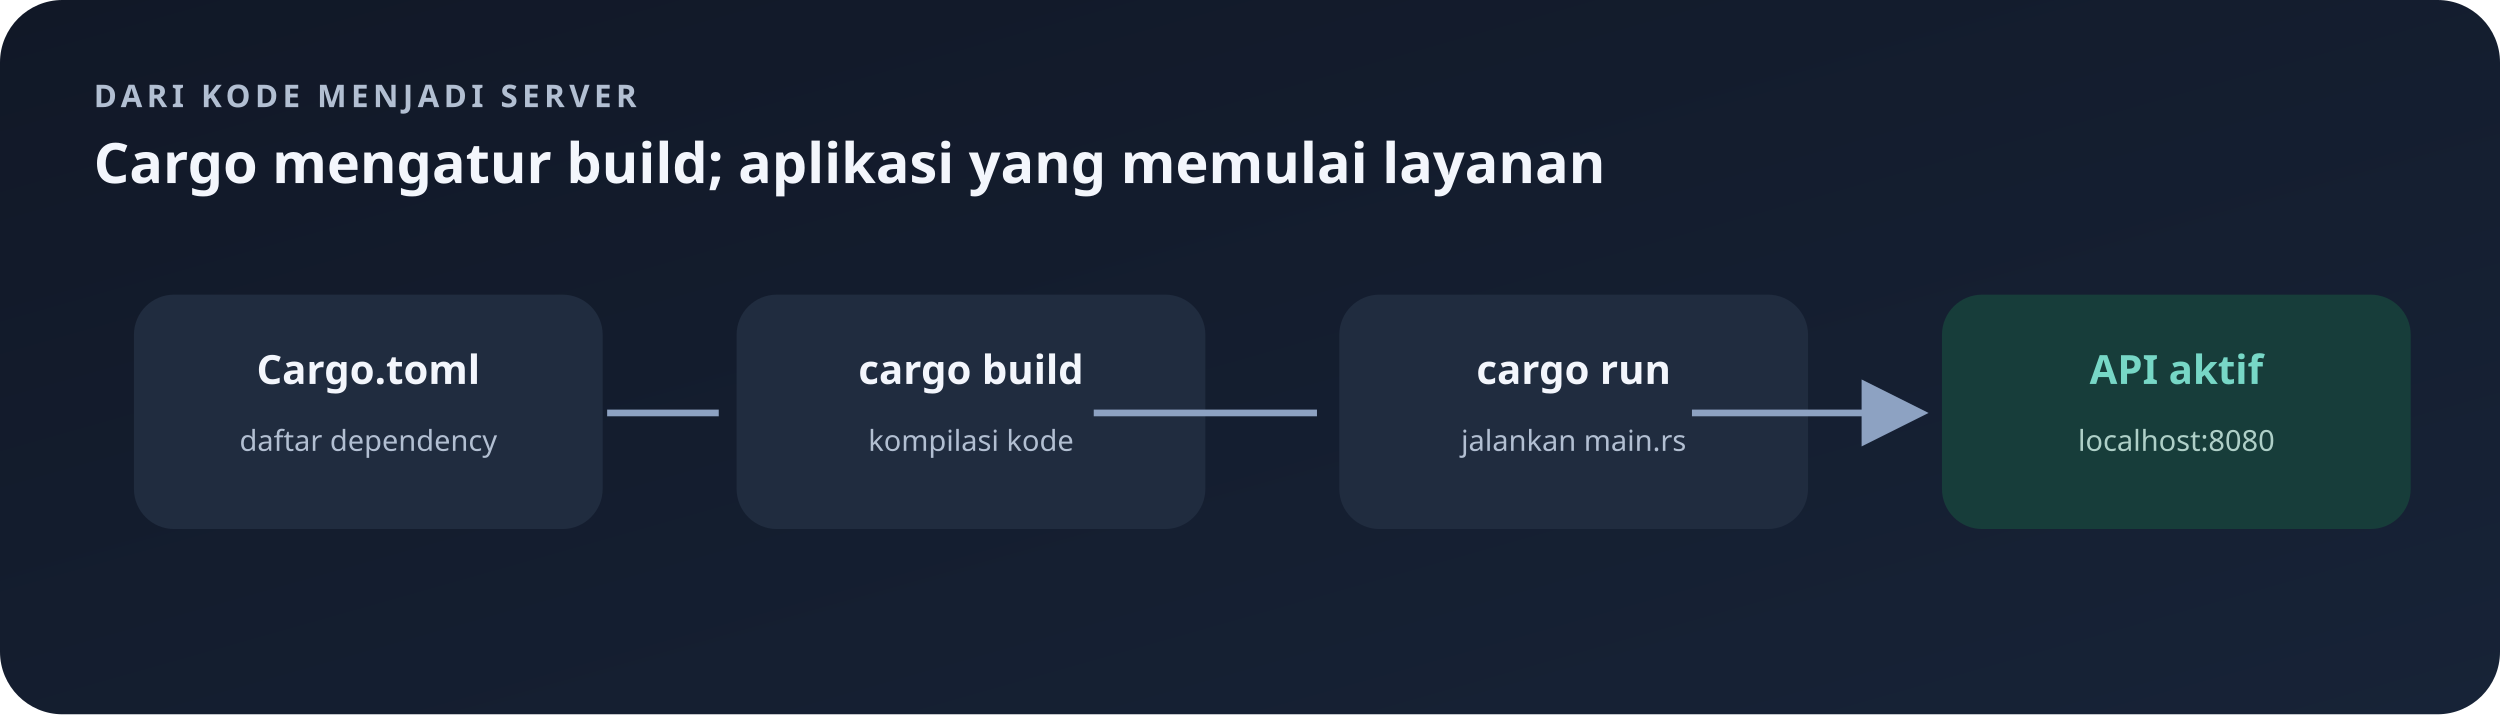
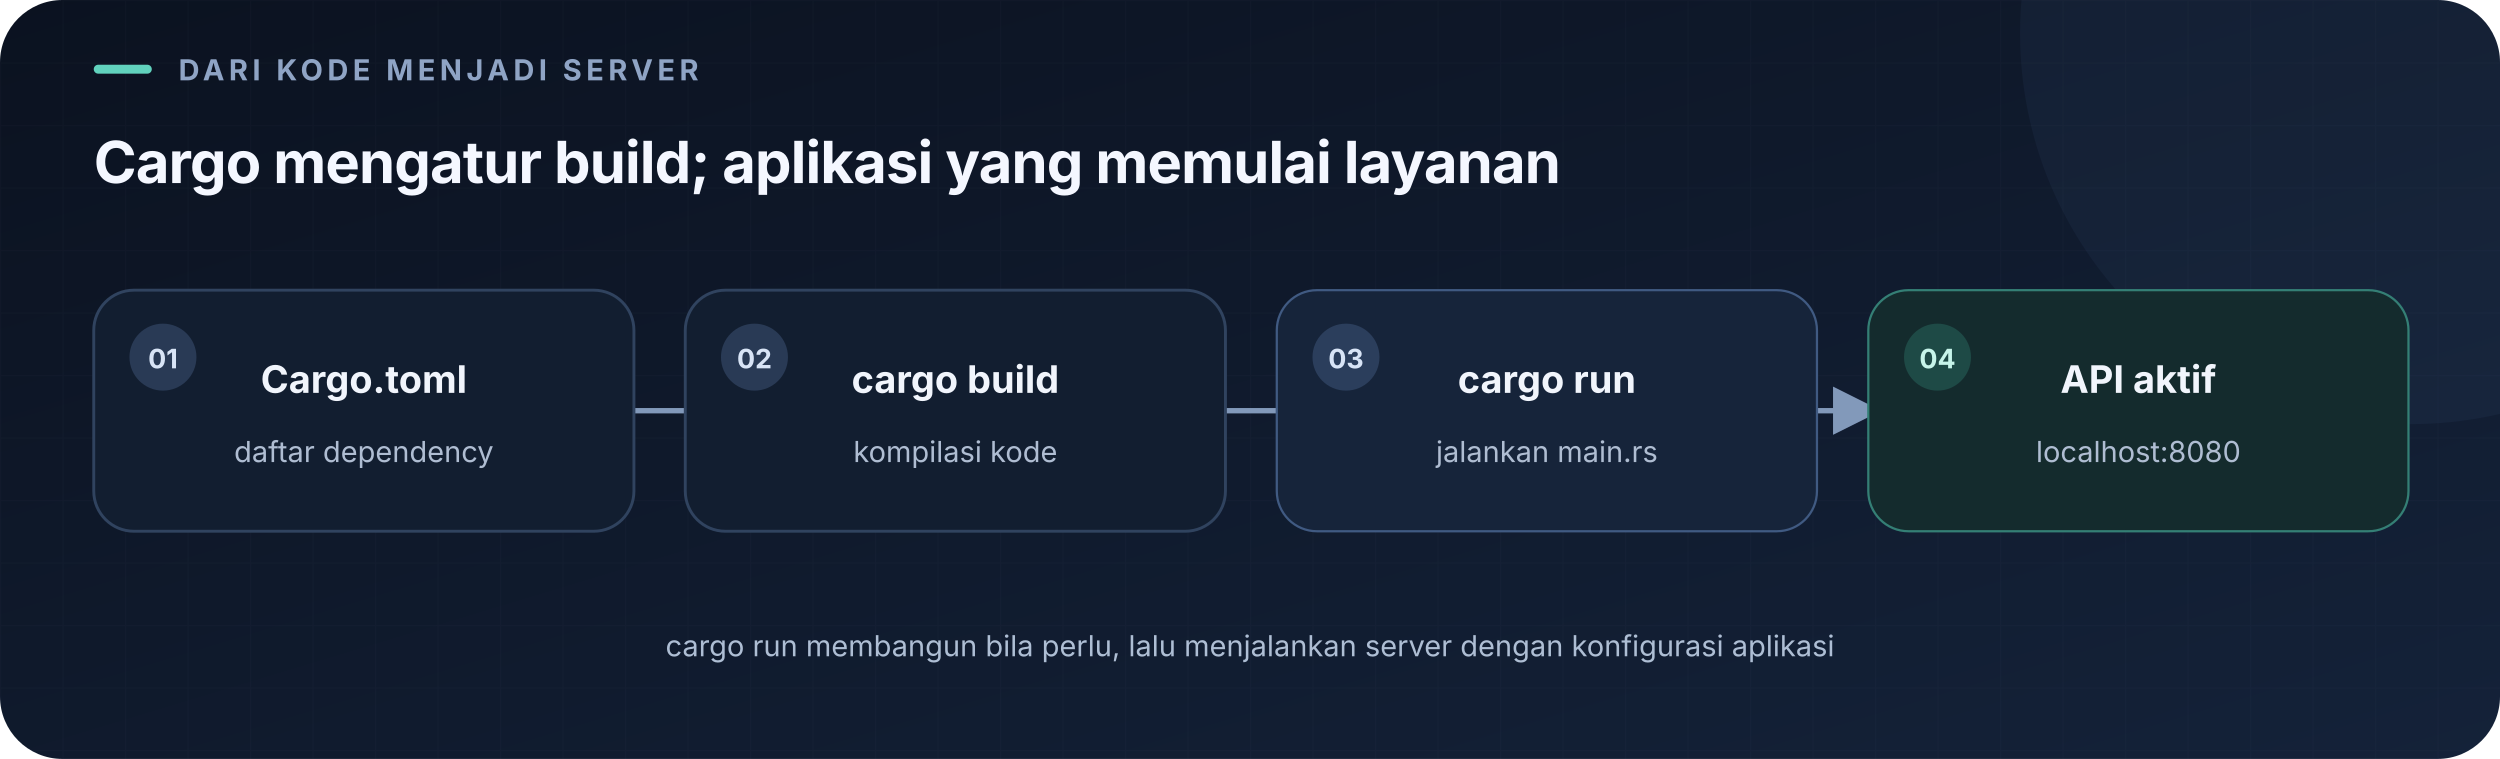
- <svg xmlns="http://www.w3.org/2000/svg" viewBox="0 0 1120 320" role="img" aria-labelledby="title desc">
+ <svg xmlns="http://www.w3.org/2000/svg" viewBox="0 0 1120 340" role="img" aria-labelledby="title desc">
  <defs>
-     <linearGradient id="bg" x2="1" y2="1">
-       <stop stop-color="#111827" />
-       <stop offset="1" stop-color="#172337" />
+     <linearGradient id="bg" x1="0" y1="0" x2="1" y2="1">
+       <stop stop-color="#0b1220" />
+       <stop offset="1" stop-color="#142239" />
    </linearGradient>
-     <marker id="a" markerWidth="10" markerHeight="10" refX="8" refY="5" orient="auto">
-       <path d="M0 0L10 5 0 10z" fill="#8da2c2" />
+     <pattern id="grid" width="28" height="28" patternUnits="userSpaceOnUse">
+       <path d="M28 0H0V28" fill="none" stroke="#8296b5" stroke-opacity=".1" />
+     </pattern>
+     <clipPath id="canvas">
+       <rect width="1120" height="340" rx="28" />
+     </clipPath>
+     <marker id="arrow" markerWidth="9" markerHeight="9" refX="7" refY="4.5" orient="auto">
+       <path d="M0 0L9 4.5 0 9z" fill="#8299ba" />
    </marker>
+     <style>
+       text{font-family:Inter,"Segoe UI",sans-serif}.eyebrow{font-size:13px;font-weight:700;letter-spacing:2px;fill:#8fa4c5}.title{font-size:26px;font-weight:750;letter-spacing:-.4px;fill:#f4f7ff}.card{fill:#121e30;stroke:#30435f;stroke-width:1.3}.blue{fill:#16243a;stroke:#405a82}.teal{fill:#142b2d;stroke:#347f75}.label{font-size:17px;font-weight:700;fill:#f1f5fc}.sub{font-size:13px;fill:#afbdd2}.line{fill:none;stroke:#8299ba;stroke-width:2.4;marker-end:url(#arrow)}
+     </style>
  </defs>
-   <rect width="1120" height="320" rx="28" fill="url(#bg)" />
-   <text x="42" y="48" font-family="sans-serif" font-size="14" font-weight="700" letter-spacing="2" fill="#b2bfd2">DARI KODE MENJADI SERVER</text>
-   <text x="42" y="82" font-family="sans-serif" font-size="25" font-weight="700" fill="#f3f6fc">Cargo mengatur build; aplikasi yang memulai layanan</text>
-   <g font-family="sans-serif" text-anchor="middle">
-     <rect x="60" y="132" width="210" height="105" rx="18" fill="#202c3f" />
-     <text x="165" y="172" font-size="18" font-weight="700" fill="#f3f6fc">Cargo.toml</text>
-     <text x="165" y="202" font-size="13" fill="#b2bfd2">daftar dependency</text>
-     <rect x="330" y="132" width="210" height="105" rx="18" fill="#202c3f" />
-     <text x="435" y="172" font-size="18" font-weight="700" fill="#f3f6fc">cargo build</text>
-     <text x="435" y="202" font-size="13" fill="#b2bfd2">kompilasi kode</text>
-     <rect x="600" y="132" width="210" height="105" rx="18" fill="#202c3f" />
-     <text x="705" y="172" font-size="18" font-weight="700" fill="#f3f6fc">cargo run</text>
-     <text x="705" y="202" font-size="13" fill="#b2bfd2">jalankan main.rs</text>
-     <rect x="870" y="132" width="210" height="105" rx="18" fill="#173d3a" />
-     <text x="975" y="172" font-size="18" font-weight="700" fill="#77d7c6">API aktif</text>
-     <text x="975" y="202" font-size="13" fill="#afd0c8">localhost:8080</text>
-     <path d="M272 185h50m168 0h100m168 0h100" stroke="#8da2c2" stroke-width="3" marker-end="url(#a)" />
+   <rect width="1120" height="340" rx="28" fill="url(#bg)" />
+   <g clip-path="url(#canvas)">
+     <rect width="1120" height="340" fill="url(#grid)" opacity=".3" />
+     <circle cx="1080" cy="15" r="175" fill="#5071ab" opacity=".08" />
  </g>
+   <rect x="42" y="29" width="26" height="4" rx="2" fill="#61d2bd" />
+   <text x="80" y="36" class="eyebrow">DARI KODE MENJADI SERVER</text>
+   <text x="42" y="82" class="title">Cargo mengatur build; aplikasi yang memulai layanan</text>
+   <path d="M284 184h24M549 184h24M814 184h24" class="line" />
+   <g text-anchor="middle">
+     <rect x="42" y="130" width="242" height="108" rx="18" class="card" />
+     <circle cx="73" cy="160" r="15" fill="#293a55" />
+     <text x="73" y="165" font-size="12" font-weight="700" fill="#d8e4f6">01</text>
+     <text x="163" y="176" class="label">Cargo.toml</text>
+     <text x="163" y="207" class="sub">daftar dependency</text>
+     <rect x="307" y="130" width="242" height="108" rx="18" class="card" />
+     <circle cx="338" cy="160" r="15" fill="#293a55" />
+     <text x="338" y="165" font-size="12" font-weight="700" fill="#d8e4f6">02</text>
+     <text x="428" y="176" class="label">cargo build</text>
+     <text x="428" y="207" class="sub">kompilasi kode</text>
+     <rect x="572" y="130" width="242" height="108" rx="18" class="blue" />
+     <circle cx="603" cy="160" r="15" fill="#2b3e5c" />
+     <text x="603" y="165" font-size="12" font-weight="700" fill="#d8e4f6">03</text>
+     <text x="693" y="176" class="label">cargo run</text>
+     <text x="693" y="207" class="sub">jalankan main.rs</text>
+     <rect x="837" y="130" width="242" height="108" rx="18" class="teal" />
+     <circle cx="868" cy="160" r="15" fill="#1e4a46" />
+     <text x="868" y="165" font-size="12" font-weight="700" fill="#c6f4e9">04</text>
+     <text x="958" y="176" class="label">API aktif</text>
+     <text x="958" y="207" class="sub">localhost:8080</text>
+   </g>
+   <text x="560" y="294" text-anchor="middle" font-family="Inter, sans-serif" font-size="13" fill="#aebed4">cargo run membangun bila perlu, lalu menjalankan server dengan konfigurasi aplikasi</text>
</svg>
